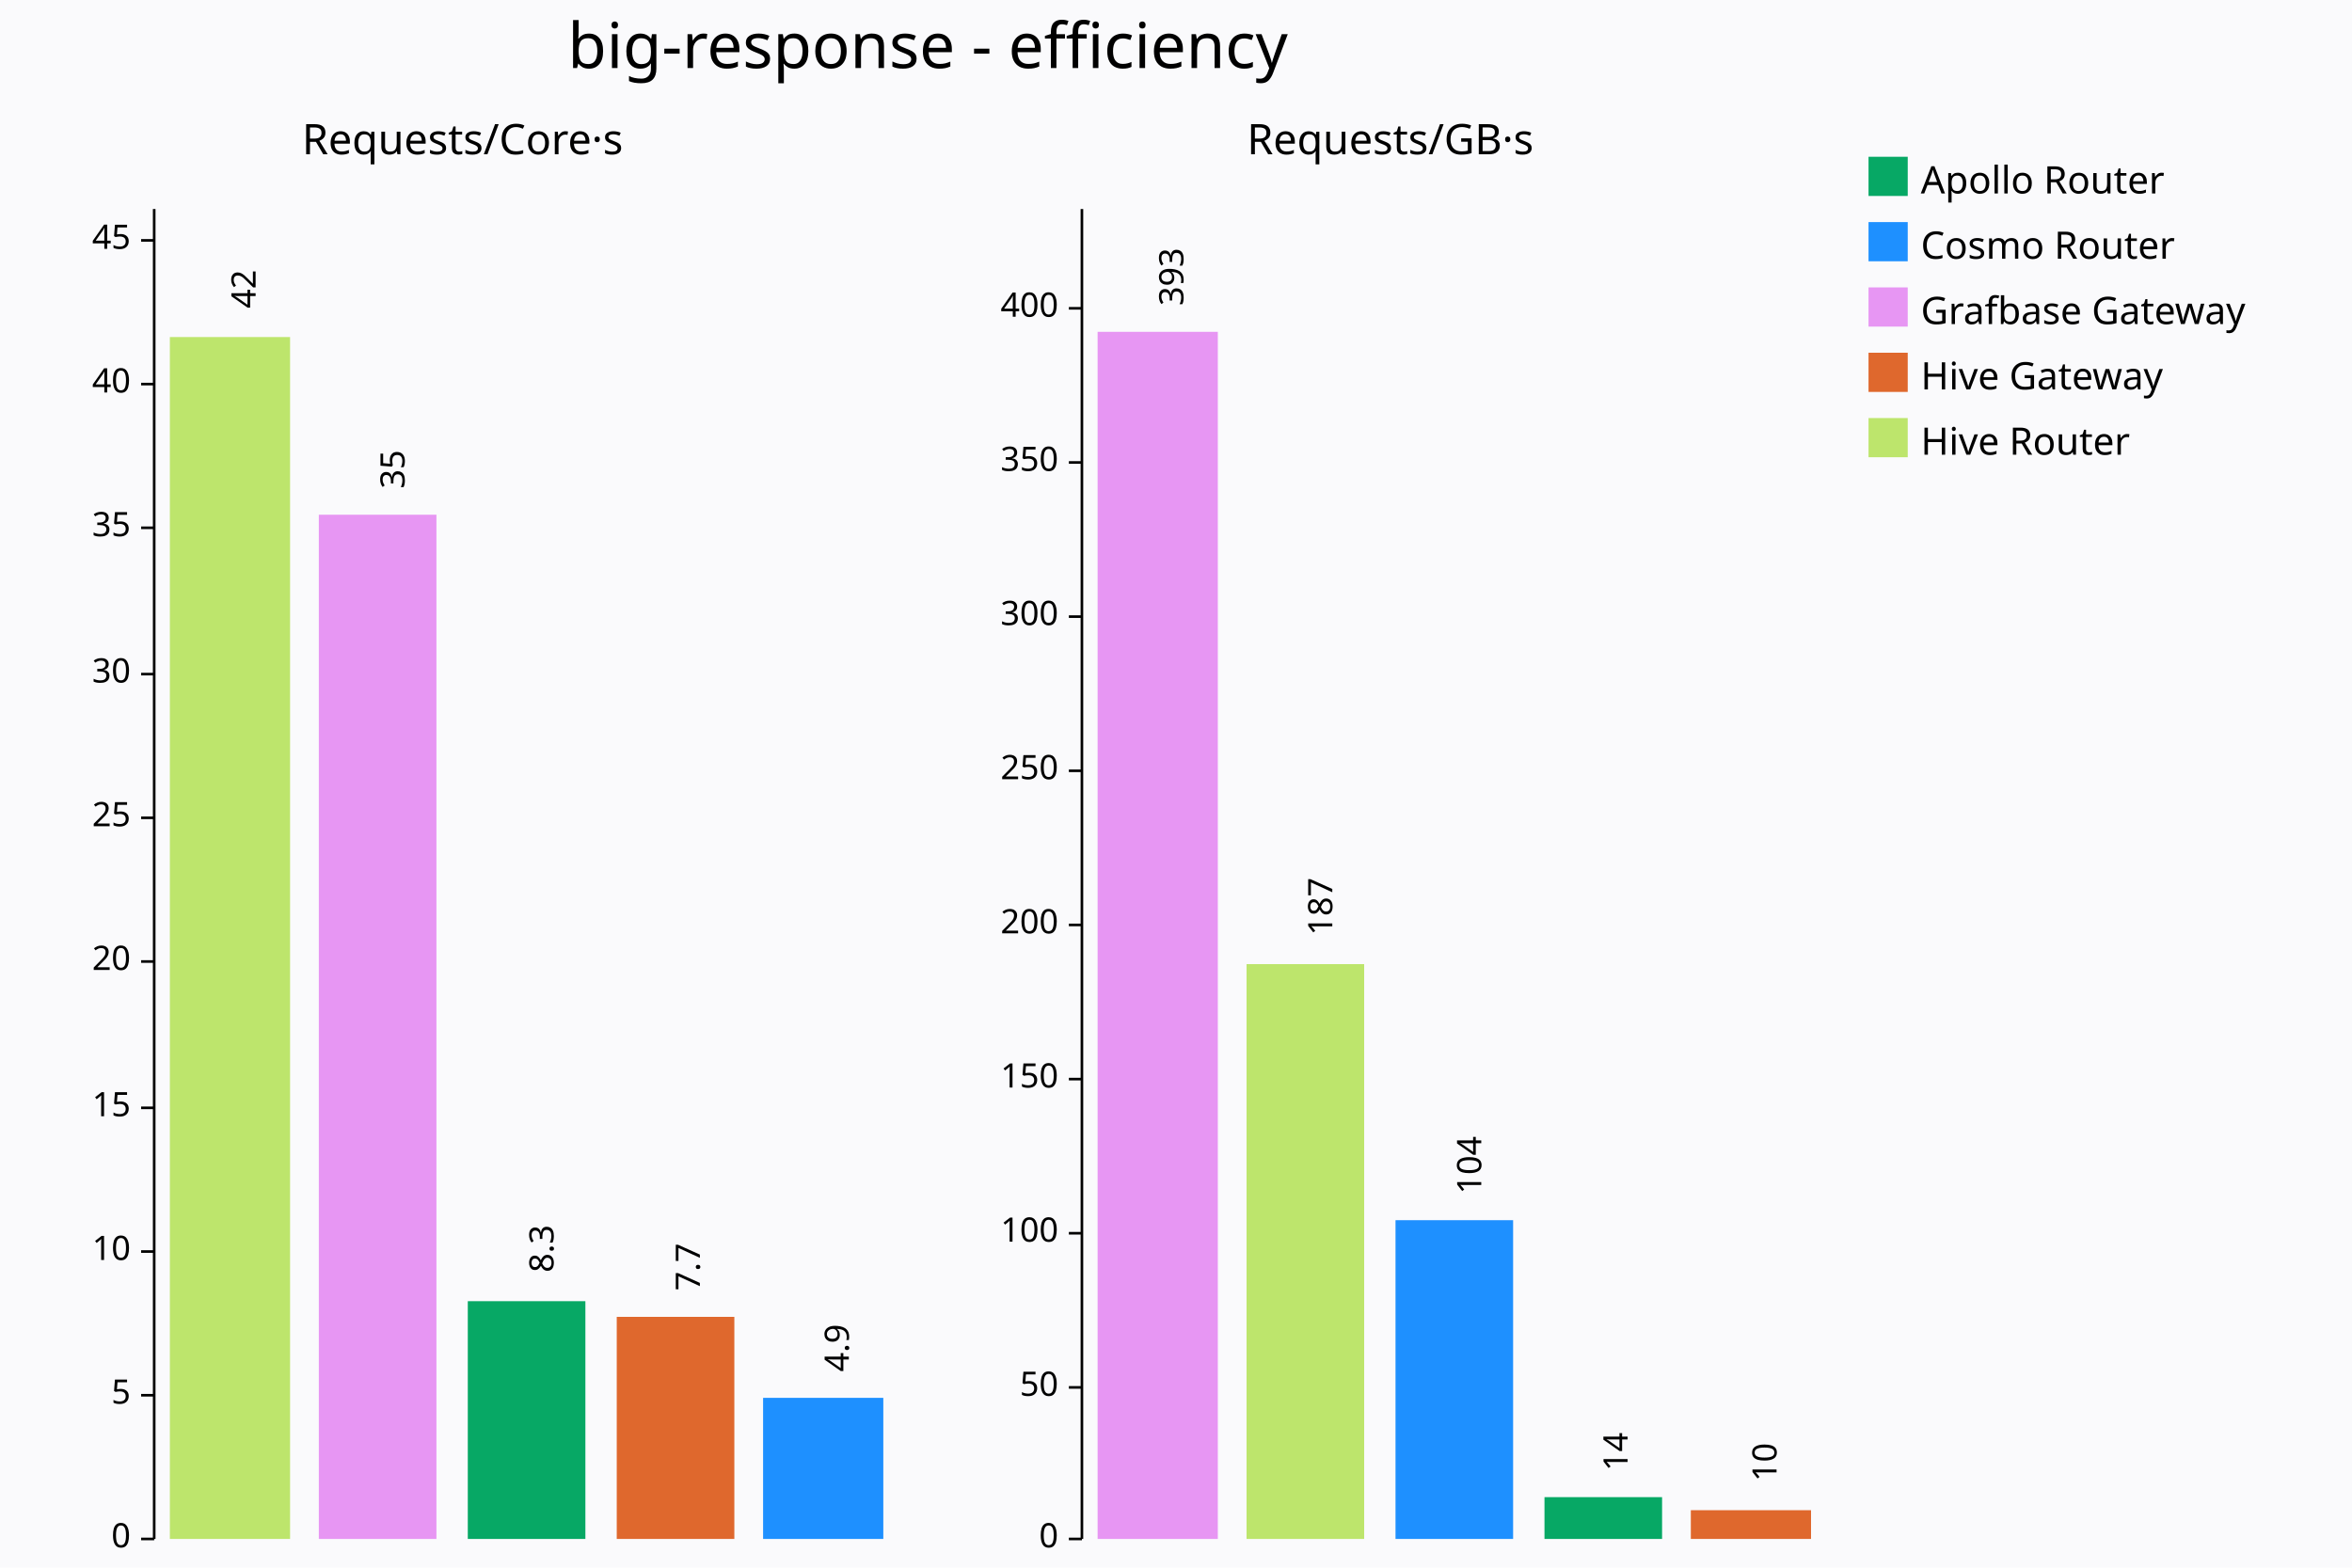
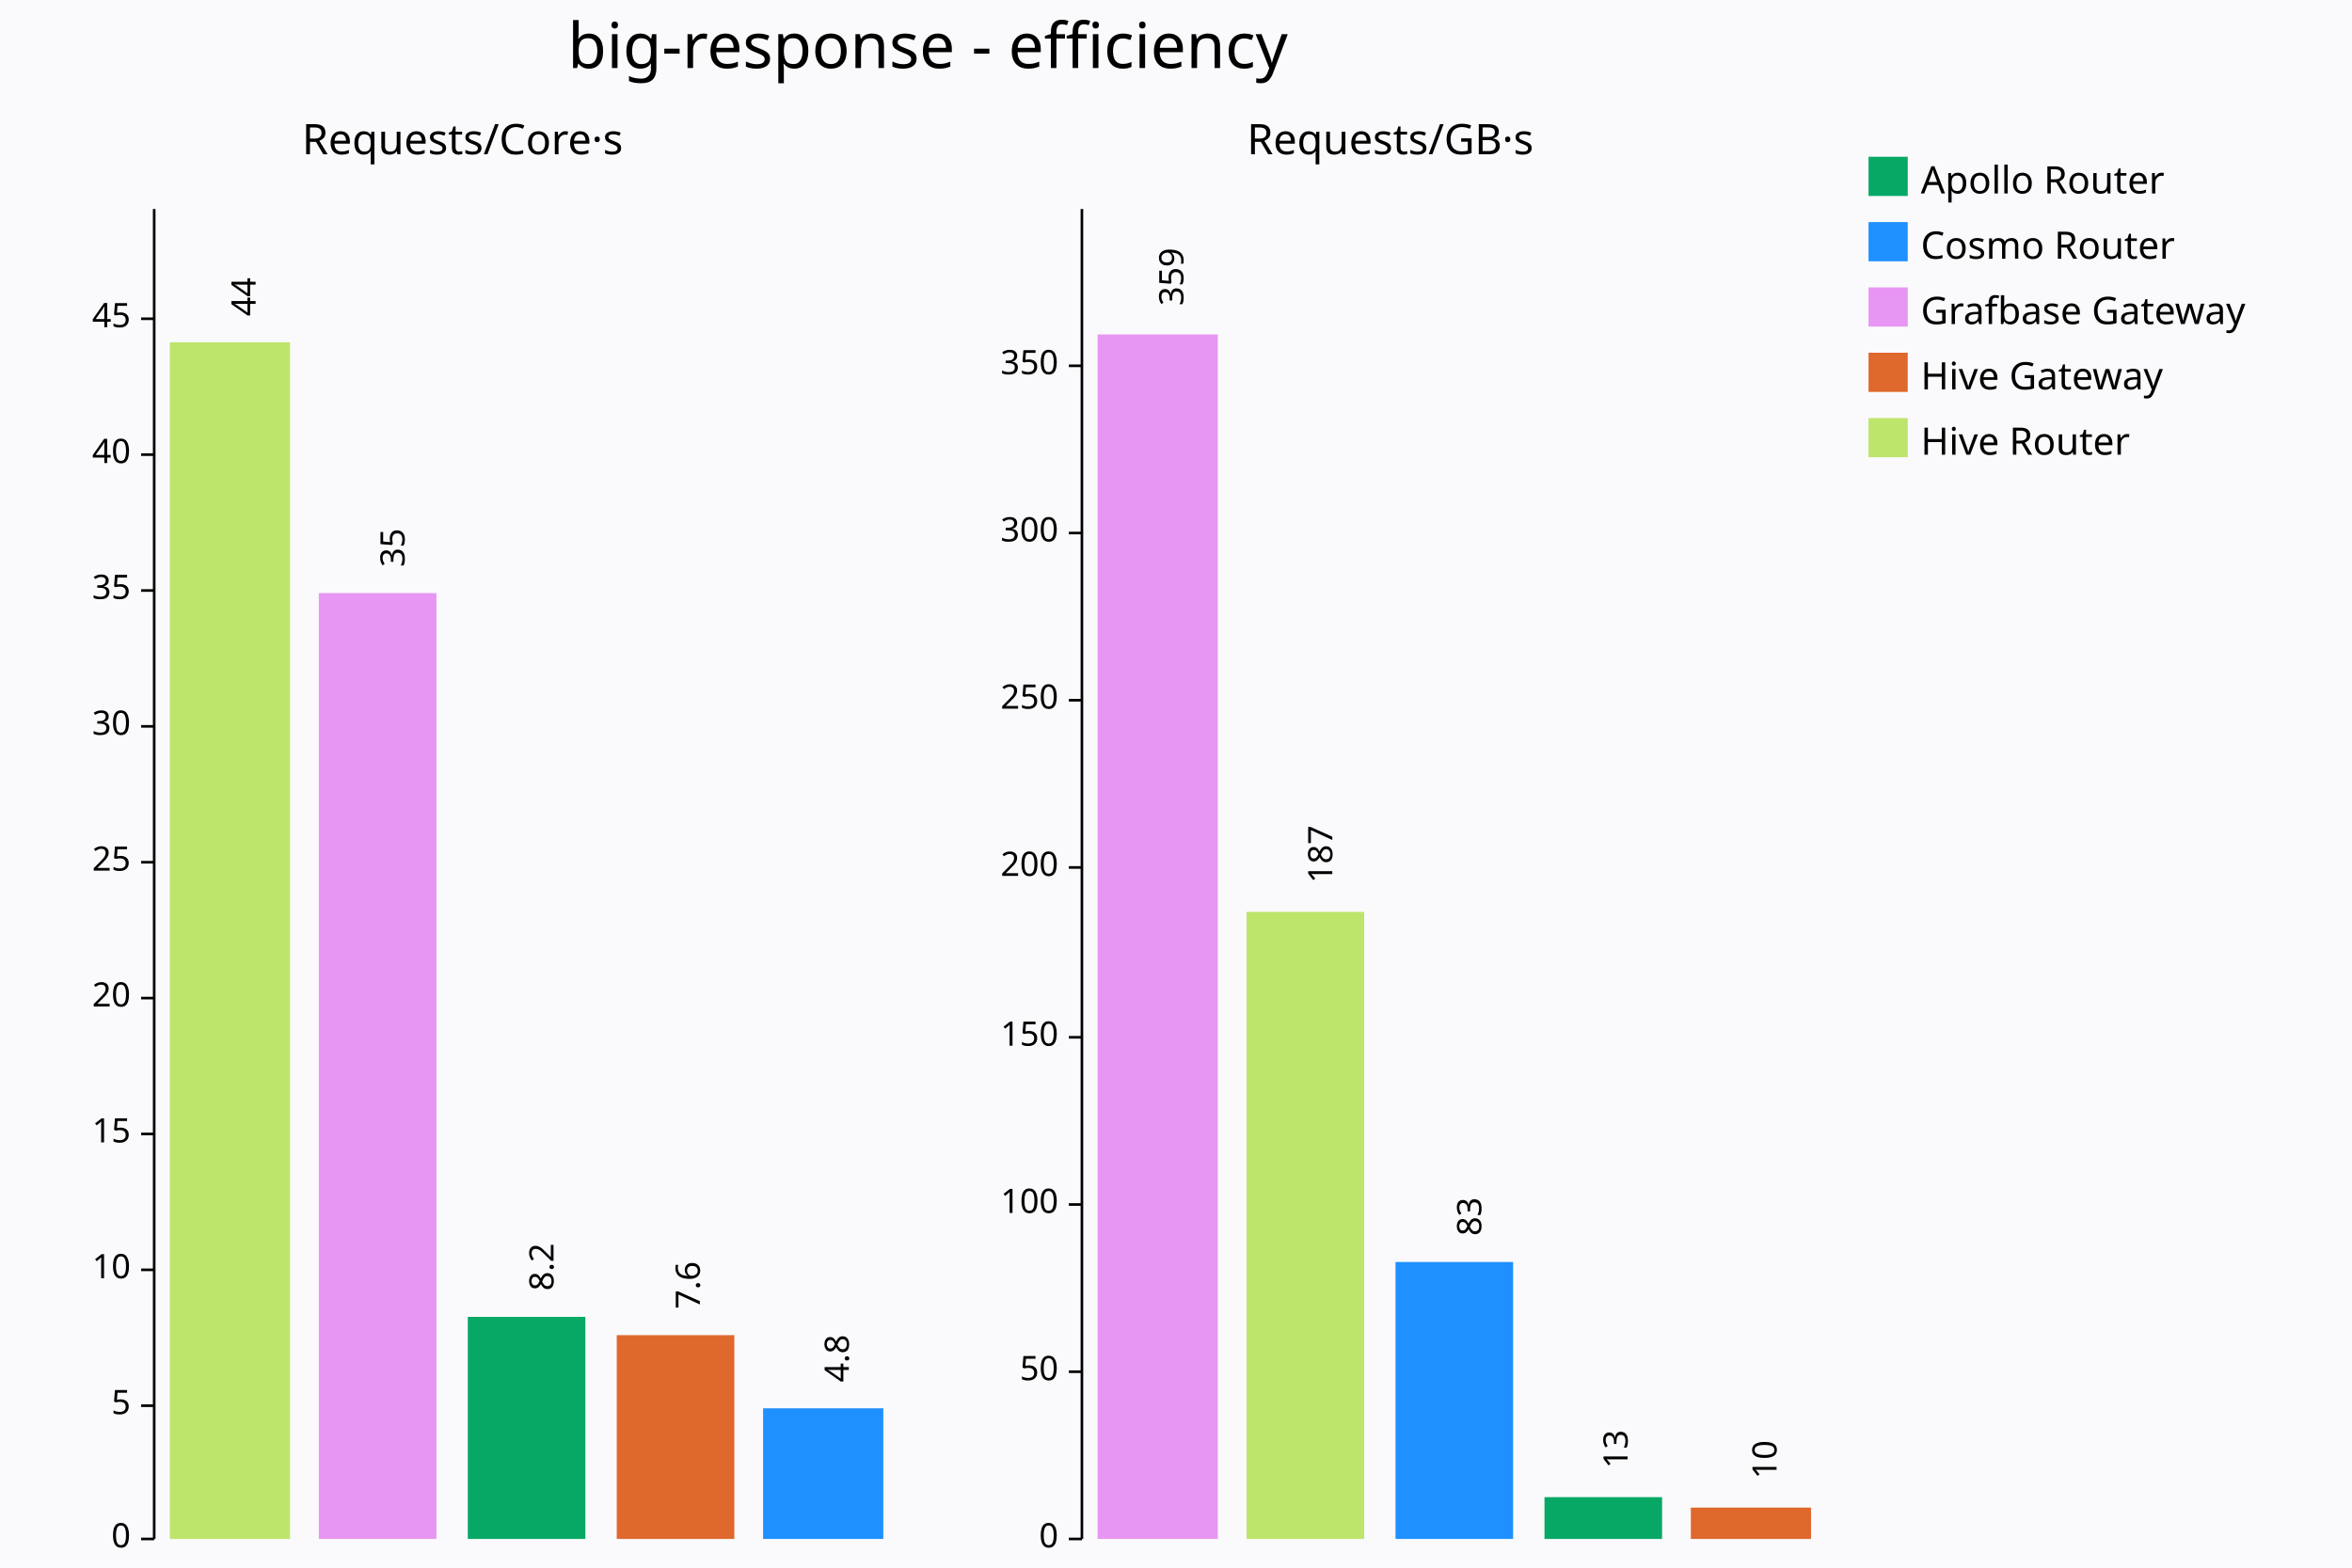
<svg xmlns="http://www.w3.org/2000/svg" width="900" height="600" viewBox="0 0 900 600">
  <rect x="0" y="0" width="900" height="600" opacity="1" fill="#FAFAFC" stroke="none" />
  <text x="355" y="20" dy="0.5ex" text-anchor="middle" font-family="sans-serif" font-size="24.194" opacity="1" fill="#000000">
big-response - efficiency
</text>
  <text x="177" y="55" dy="0.5ex" text-anchor="middle" font-family="sans-serif" font-size="16.129" opacity="1" fill="#000000">
Requests/Core·s
</text>
  <polyline fill="none" opacity="1" stroke="#000000" stroke-width="1" points="59,80 59,589 " />
  <text x="50" y="589" dy="0.5ex" text-anchor="end" font-family="sans-serif" font-size="12.903" opacity="1" fill="#000000">
0
</text>
  <polyline fill="none" opacity="1" stroke="#000000" stroke-width="1" points="54,589 59,589 " />
-   <text x="50" y="534" dy="0.5ex" text-anchor="end" font-family="sans-serif" font-size="12.903" opacity="1" fill="#000000">
+   <text x="50" y="538" dy="0.5ex" text-anchor="end" font-family="sans-serif" font-size="12.903" opacity="1" fill="#000000">
5
</text>
-   <polyline fill="none" opacity="1" stroke="#000000" stroke-width="1" points="54,534 59,534 " />
-   <text x="50" y="479" dy="0.5ex" text-anchor="end" font-family="sans-serif" font-size="12.903" opacity="1" fill="#000000">
+   <polyline fill="none" opacity="1" stroke="#000000" stroke-width="1" points="54,538 59,538 " />
+   <text x="50" y="486" dy="0.5ex" text-anchor="end" font-family="sans-serif" font-size="12.903" opacity="1" fill="#000000">
10
</text>
-   <polyline fill="none" opacity="1" stroke="#000000" stroke-width="1" points="54,479 59,479 " />
-   <text x="50" y="424" dy="0.5ex" text-anchor="end" font-family="sans-serif" font-size="12.903" opacity="1" fill="#000000">
+   <polyline fill="none" opacity="1" stroke="#000000" stroke-width="1" points="54,486 59,486 " />
+   <text x="50" y="434" dy="0.5ex" text-anchor="end" font-family="sans-serif" font-size="12.903" opacity="1" fill="#000000">
15
</text>
-   <polyline fill="none" opacity="1" stroke="#000000" stroke-width="1" points="54,424 59,424 " />
-   <text x="50" y="368" dy="0.5ex" text-anchor="end" font-family="sans-serif" font-size="12.903" opacity="1" fill="#000000">
+   <polyline fill="none" opacity="1" stroke="#000000" stroke-width="1" points="54,434 59,434 " />
+   <text x="50" y="382" dy="0.5ex" text-anchor="end" font-family="sans-serif" font-size="12.903" opacity="1" fill="#000000">
20
</text>
-   <polyline fill="none" opacity="1" stroke="#000000" stroke-width="1" points="54,368 59,368 " />
-   <text x="50" y="313" dy="0.5ex" text-anchor="end" font-family="sans-serif" font-size="12.903" opacity="1" fill="#000000">
+   <polyline fill="none" opacity="1" stroke="#000000" stroke-width="1" points="54,382 59,382 " />
+   <text x="50" y="330" dy="0.5ex" text-anchor="end" font-family="sans-serif" font-size="12.903" opacity="1" fill="#000000">
25
</text>
-   <polyline fill="none" opacity="1" stroke="#000000" stroke-width="1" points="54,313 59,313 " />
-   <text x="50" y="258" dy="0.5ex" text-anchor="end" font-family="sans-serif" font-size="12.903" opacity="1" fill="#000000">
+   <polyline fill="none" opacity="1" stroke="#000000" stroke-width="1" points="54,330 59,330 " />
+   <text x="50" y="278" dy="0.5ex" text-anchor="end" font-family="sans-serif" font-size="12.903" opacity="1" fill="#000000">
30
</text>
-   <polyline fill="none" opacity="1" stroke="#000000" stroke-width="1" points="54,258 59,258 " />
-   <text x="50" y="202" dy="0.5ex" text-anchor="end" font-family="sans-serif" font-size="12.903" opacity="1" fill="#000000">
+   <polyline fill="none" opacity="1" stroke="#000000" stroke-width="1" points="54,278 59,278 " />
+   <text x="50" y="226" dy="0.5ex" text-anchor="end" font-family="sans-serif" font-size="12.903" opacity="1" fill="#000000">
35
</text>
-   <polyline fill="none" opacity="1" stroke="#000000" stroke-width="1" points="54,202 59,202 " />
-   <text x="50" y="147" dy="0.5ex" text-anchor="end" font-family="sans-serif" font-size="12.903" opacity="1" fill="#000000">
+   <polyline fill="none" opacity="1" stroke="#000000" stroke-width="1" points="54,226 59,226 " />
+   <text x="50" y="174" dy="0.5ex" text-anchor="end" font-family="sans-serif" font-size="12.903" opacity="1" fill="#000000">
40
</text>
-   <polyline fill="none" opacity="1" stroke="#000000" stroke-width="1" points="54,147 59,147 " />
-   <text x="50" y="92" dy="0.5ex" text-anchor="end" font-family="sans-serif" font-size="12.903" opacity="1" fill="#000000">
+   <polyline fill="none" opacity="1" stroke="#000000" stroke-width="1" points="54,174 59,174 " />
+   <text x="50" y="122" dy="0.5ex" text-anchor="end" font-family="sans-serif" font-size="12.903" opacity="1" fill="#000000">
45
</text>
-   <polyline fill="none" opacity="1" stroke="#000000" stroke-width="1" points="54,92 59,92 " />
-   <rect x="65" y="129" width="46" height="460" opacity="1" fill="#BDE56C" stroke="none" />
-   <text x="88" y="118" dy="0.76em" text-anchor="start" font-family="sans-serif" font-size="12.903" opacity="1" fill="#000000" transform="rotate(270, 88, 118)">
- 42
+   <polyline fill="none" opacity="1" stroke="#000000" stroke-width="1" points="54,122 59,122 " />
+   <rect x="65" y="131" width="46" height="458" opacity="1" fill="#BDE56C" stroke="none" />
+   <text x="88" y="121" dy="0.76em" text-anchor="start" font-family="sans-serif" font-size="12.903" opacity="1" fill="#000000" transform="rotate(270, 88, 121)">
+ 44
</text>
-   <rect x="122" y="197" width="45" height="392" opacity="1" fill="#E796F3" stroke="none" />
-   <text x="145" y="187" dy="0.76em" text-anchor="start" font-family="sans-serif" font-size="12.903" opacity="1" fill="#000000" transform="rotate(270, 145, 187)">
+   <rect x="122" y="227" width="45" height="362" opacity="1" fill="#E796F3" stroke="none" />
+   <text x="145" y="217" dy="0.76em" text-anchor="start" font-family="sans-serif" font-size="12.903" opacity="1" fill="#000000" transform="rotate(270, 145, 217)">
35
</text>
-   <rect x="179" y="498" width="45" height="91" opacity="1" fill="#07A865" stroke="none" />
-   <text x="202" y="487" dy="0.76em" text-anchor="start" font-family="sans-serif" font-size="12.903" opacity="1" fill="#000000" transform="rotate(270, 202, 487)">
- 8.3
+   <rect x="179" y="504" width="45" height="85" opacity="1" fill="#07A865" stroke="none" />
+   <text x="202" y="494" dy="0.76em" text-anchor="start" font-family="sans-serif" font-size="12.903" opacity="1" fill="#000000" transform="rotate(270, 202, 494)">
+ 8.2
</text>
-   <rect x="236" y="504" width="45" height="85" opacity="1" fill="#DF682D" stroke="none" />
-   <text x="258" y="494" dy="0.76em" text-anchor="start" font-family="sans-serif" font-size="12.903" opacity="1" fill="#000000" transform="rotate(270, 258, 494)">
- 7.7
+   <rect x="236" y="511" width="45" height="78" opacity="1" fill="#DF682D" stroke="none" />
+   <text x="258" y="501" dy="0.76em" text-anchor="start" font-family="sans-serif" font-size="12.903" opacity="1" fill="#000000" transform="rotate(270, 258, 501)">
+ 7.6
</text>
-   <rect x="292" y="535" width="46" height="54" opacity="1" fill="#1E90FF" stroke="none" />
-   <text x="315" y="525" dy="0.76em" text-anchor="start" font-family="sans-serif" font-size="12.903" opacity="1" fill="#000000" transform="rotate(270, 315, 525)">
- 4.9
+   <rect x="292" y="539" width="46" height="50" opacity="1" fill="#1E90FF" stroke="none" />
+   <text x="315" y="529" dy="0.76em" text-anchor="start" font-family="sans-serif" font-size="12.903" opacity="1" fill="#000000" transform="rotate(270, 315, 529)">
+ 4.8
</text>
  <text x="532" y="55" dy="0.5ex" text-anchor="middle" font-family="sans-serif" font-size="16.129" opacity="1" fill="#000000">
Requests/GB·s
</text>
  <polyline fill="none" opacity="1" stroke="#000000" stroke-width="1" points="414,80 414,589 " />
  <text x="405" y="589" dy="0.5ex" text-anchor="end" font-family="sans-serif" font-size="12.903" opacity="1" fill="#000000">
0
</text>
  <polyline fill="none" opacity="1" stroke="#000000" stroke-width="1" points="409,589 414,589 " />
-   <text x="405" y="531" dy="0.5ex" text-anchor="end" font-family="sans-serif" font-size="12.903" opacity="1" fill="#000000">
+   <text x="405" y="525" dy="0.5ex" text-anchor="end" font-family="sans-serif" font-size="12.903" opacity="1" fill="#000000">
50
</text>
-   <polyline fill="none" opacity="1" stroke="#000000" stroke-width="1" points="409,531 414,531 " />
-   <text x="405" y="472" dy="0.5ex" text-anchor="end" font-family="sans-serif" font-size="12.903" opacity="1" fill="#000000">
+   <polyline fill="none" opacity="1" stroke="#000000" stroke-width="1" points="409,525 414,525 " />
+   <text x="405" y="461" dy="0.5ex" text-anchor="end" font-family="sans-serif" font-size="12.903" opacity="1" fill="#000000">
100
</text>
-   <polyline fill="none" opacity="1" stroke="#000000" stroke-width="1" points="409,472 414,472 " />
-   <text x="405" y="413" dy="0.5ex" text-anchor="end" font-family="sans-serif" font-size="12.903" opacity="1" fill="#000000">
+   <polyline fill="none" opacity="1" stroke="#000000" stroke-width="1" points="409,461 414,461 " />
+   <text x="405" y="397" dy="0.5ex" text-anchor="end" font-family="sans-serif" font-size="12.903" opacity="1" fill="#000000">
150
</text>
-   <polyline fill="none" opacity="1" stroke="#000000" stroke-width="1" points="409,413 414,413 " />
-   <text x="405" y="354" dy="0.5ex" text-anchor="end" font-family="sans-serif" font-size="12.903" opacity="1" fill="#000000">
+   <polyline fill="none" opacity="1" stroke="#000000" stroke-width="1" points="409,397 414,397 " />
+   <text x="405" y="332" dy="0.5ex" text-anchor="end" font-family="sans-serif" font-size="12.903" opacity="1" fill="#000000">
200
</text>
-   <polyline fill="none" opacity="1" stroke="#000000" stroke-width="1" points="409,354 414,354 " />
-   <text x="405" y="295" dy="0.5ex" text-anchor="end" font-family="sans-serif" font-size="12.903" opacity="1" fill="#000000">
+   <polyline fill="none" opacity="1" stroke="#000000" stroke-width="1" points="409,332 414,332 " />
+   <text x="405" y="268" dy="0.5ex" text-anchor="end" font-family="sans-serif" font-size="12.903" opacity="1" fill="#000000">
250
</text>
-   <polyline fill="none" opacity="1" stroke="#000000" stroke-width="1" points="409,295 414,295 " />
-   <text x="405" y="236" dy="0.5ex" text-anchor="end" font-family="sans-serif" font-size="12.903" opacity="1" fill="#000000">
+   <polyline fill="none" opacity="1" stroke="#000000" stroke-width="1" points="409,268 414,268 " />
+   <text x="405" y="204" dy="0.5ex" text-anchor="end" font-family="sans-serif" font-size="12.903" opacity="1" fill="#000000">
300
</text>
-   <polyline fill="none" opacity="1" stroke="#000000" stroke-width="1" points="409,236 414,236 " />
-   <text x="405" y="177" dy="0.5ex" text-anchor="end" font-family="sans-serif" font-size="12.903" opacity="1" fill="#000000">
+   <polyline fill="none" opacity="1" stroke="#000000" stroke-width="1" points="409,204 414,204 " />
+   <text x="405" y="140" dy="0.5ex" text-anchor="end" font-family="sans-serif" font-size="12.903" opacity="1" fill="#000000">
350
</text>
-   <polyline fill="none" opacity="1" stroke="#000000" stroke-width="1" points="409,177 414,177 " />
-   <text x="405" y="118" dy="0.5ex" text-anchor="end" font-family="sans-serif" font-size="12.903" opacity="1" fill="#000000">
- 400
+   <polyline fill="none" opacity="1" stroke="#000000" stroke-width="1" points="409,140 414,140 " />
+   <rect x="420" y="128" width="46" height="461" opacity="1" fill="#E796F3" stroke="none" />
+   <text x="443" y="117" dy="0.76em" text-anchor="start" font-family="sans-serif" font-size="12.903" opacity="1" fill="#000000" transform="rotate(270, 443, 117)">
+ 359
</text>
-   <polyline fill="none" opacity="1" stroke="#000000" stroke-width="1" points="409,118 414,118 " />
-   <rect x="420" y="127" width="46" height="462" opacity="1" fill="#E796F3" stroke="none" />
-   <text x="443" y="117" dy="0.76em" text-anchor="start" font-family="sans-serif" font-size="12.903" opacity="1" fill="#000000" transform="rotate(270, 443, 117)">
- 393
- </text>
-   <rect x="477" y="369" width="45" height="220" opacity="1" fill="#BDE56C" stroke="none" />
-   <text x="500" y="358" dy="0.76em" text-anchor="start" font-family="sans-serif" font-size="12.903" opacity="1" fill="#000000" transform="rotate(270, 500, 358)">
+   <rect x="477" y="349" width="45" height="240" opacity="1" fill="#BDE56C" stroke="none" />
+   <text x="500" y="338" dy="0.76em" text-anchor="start" font-family="sans-serif" font-size="12.903" opacity="1" fill="#000000" transform="rotate(270, 500, 338)">
187
</text>
-   <rect x="534" y="467" width="45" height="122" opacity="1" fill="#1E90FF" stroke="none" />
-   <text x="557" y="457" dy="0.76em" text-anchor="start" font-family="sans-serif" font-size="12.903" opacity="1" fill="#000000" transform="rotate(270, 557, 457)">
- 104
+   <rect x="534" y="483" width="45" height="106" opacity="1" fill="#1E90FF" stroke="none" />
+   <text x="557" y="473" dy="0.76em" text-anchor="start" font-family="sans-serif" font-size="12.903" opacity="1" fill="#000000" transform="rotate(270, 557, 473)">
+ 83
</text>
  <rect x="591" y="573" width="45" height="16" opacity="1" fill="#07A865" stroke="none" />
-   <text x="613" y="563" dy="0.76em" text-anchor="start" font-family="sans-serif" font-size="12.903" opacity="1" fill="#000000" transform="rotate(270, 613, 563)">
- 14
+   <text x="613" y="562" dy="0.76em" text-anchor="start" font-family="sans-serif" font-size="12.903" opacity="1" fill="#000000" transform="rotate(270, 613, 562)">
+ 13
</text>
-   <rect x="647" y="578" width="46" height="11" opacity="1" fill="#DF682D" stroke="none" />
-   <text x="670" y="567" dy="0.76em" text-anchor="start" font-family="sans-serif" font-size="12.903" opacity="1" fill="#000000" transform="rotate(270, 670, 567)">
+   <rect x="647" y="577" width="46" height="12" opacity="1" fill="#DF682D" stroke="none" />
+   <text x="670" y="566" dy="0.76em" text-anchor="start" font-family="sans-serif" font-size="12.903" opacity="1" fill="#000000" transform="rotate(270, 670, 566)">
10
</text>
  <rect x="715" y="60" width="15" height="15" opacity="1" fill="#07A865" stroke="none" />
  <text x="735" y="63" dy="0.76em" text-anchor="start" font-family="sans-serif" font-size="14.516" opacity="1" fill="#000000">
Apollo Router
</text>
  <rect x="715" y="85" width="15" height="15" opacity="1" fill="#1E90FF" stroke="none" />
  <text x="735" y="88" dy="0.76em" text-anchor="start" font-family="sans-serif" font-size="14.516" opacity="1" fill="#000000">
Cosmo Router
</text>
  <rect x="715" y="110" width="15" height="15" opacity="1" fill="#E796F3" stroke="none" />
  <text x="735" y="113" dy="0.76em" text-anchor="start" font-family="sans-serif" font-size="14.516" opacity="1" fill="#000000">
Grafbase Gateway
</text>
  <rect x="715" y="135" width="15" height="15" opacity="1" fill="#DF682D" stroke="none" />
  <text x="735" y="138" dy="0.76em" text-anchor="start" font-family="sans-serif" font-size="14.516" opacity="1" fill="#000000">
Hive Gateway
</text>
  <rect x="715" y="160" width="15" height="15" opacity="1" fill="#BDE56C" stroke="none" />
  <text x="735" y="163" dy="0.76em" text-anchor="start" font-family="sans-serif" font-size="14.516" opacity="1" fill="#000000">
Hive Router
</text>
</svg>
